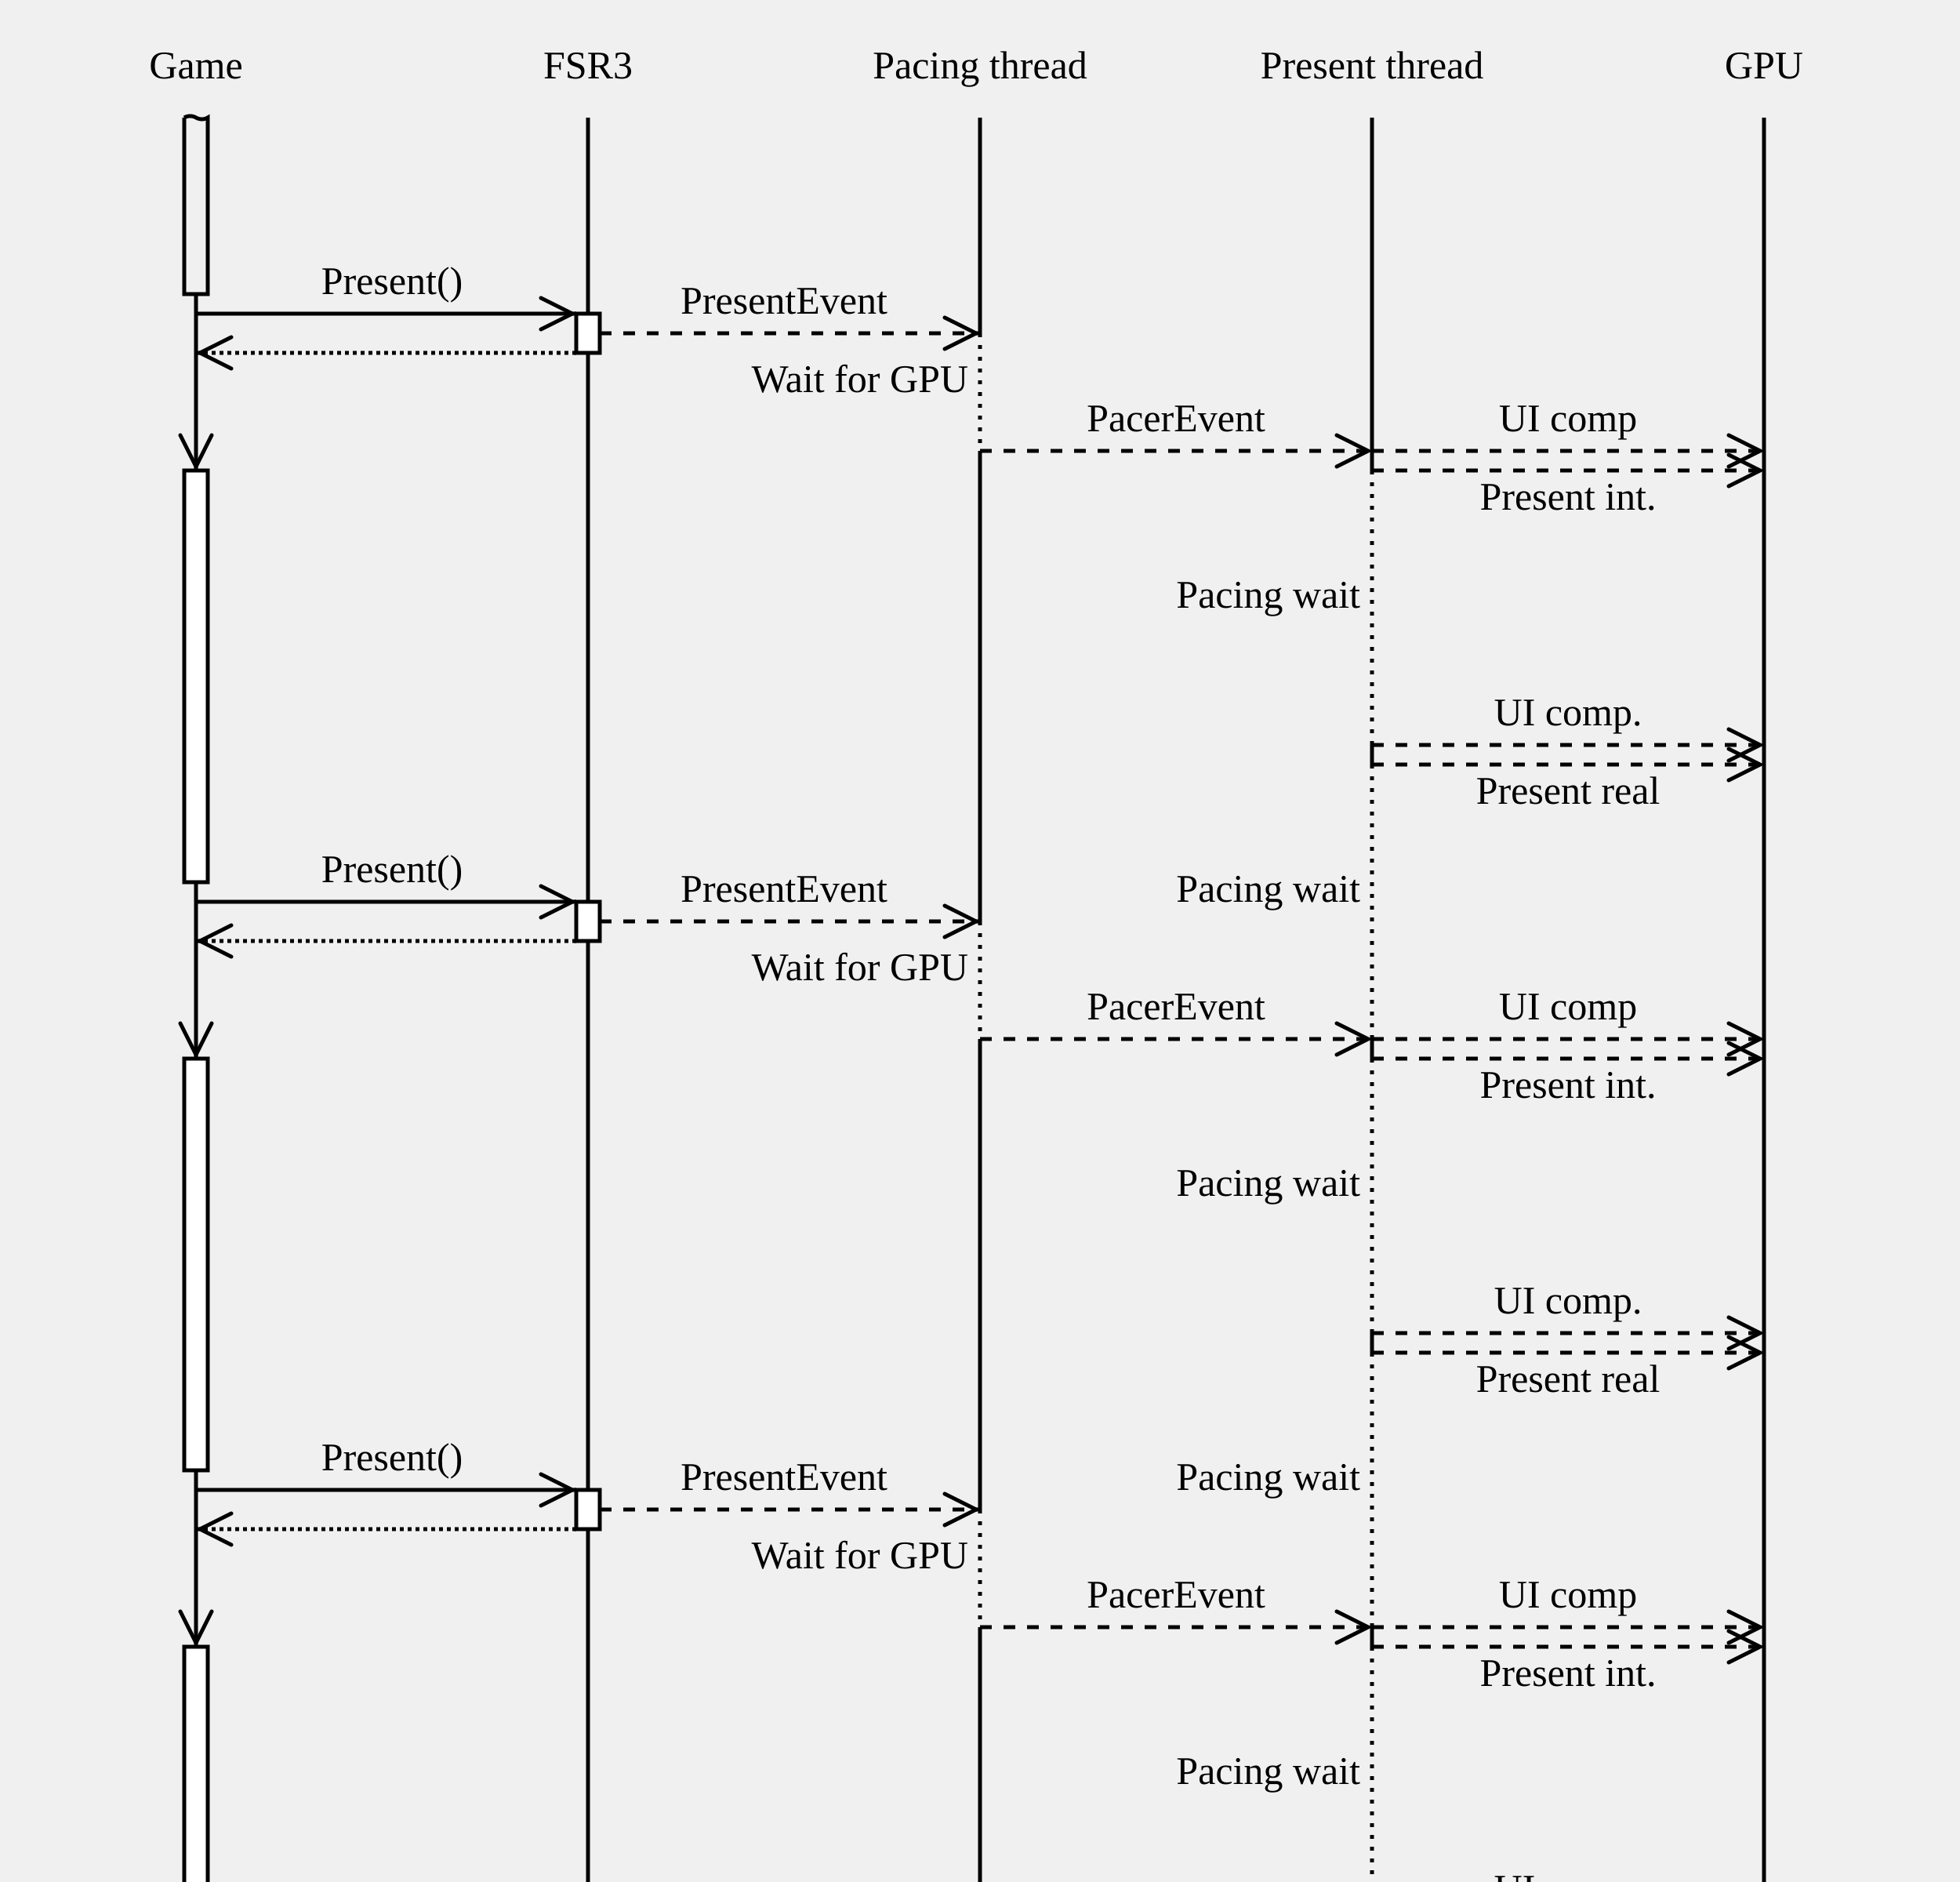
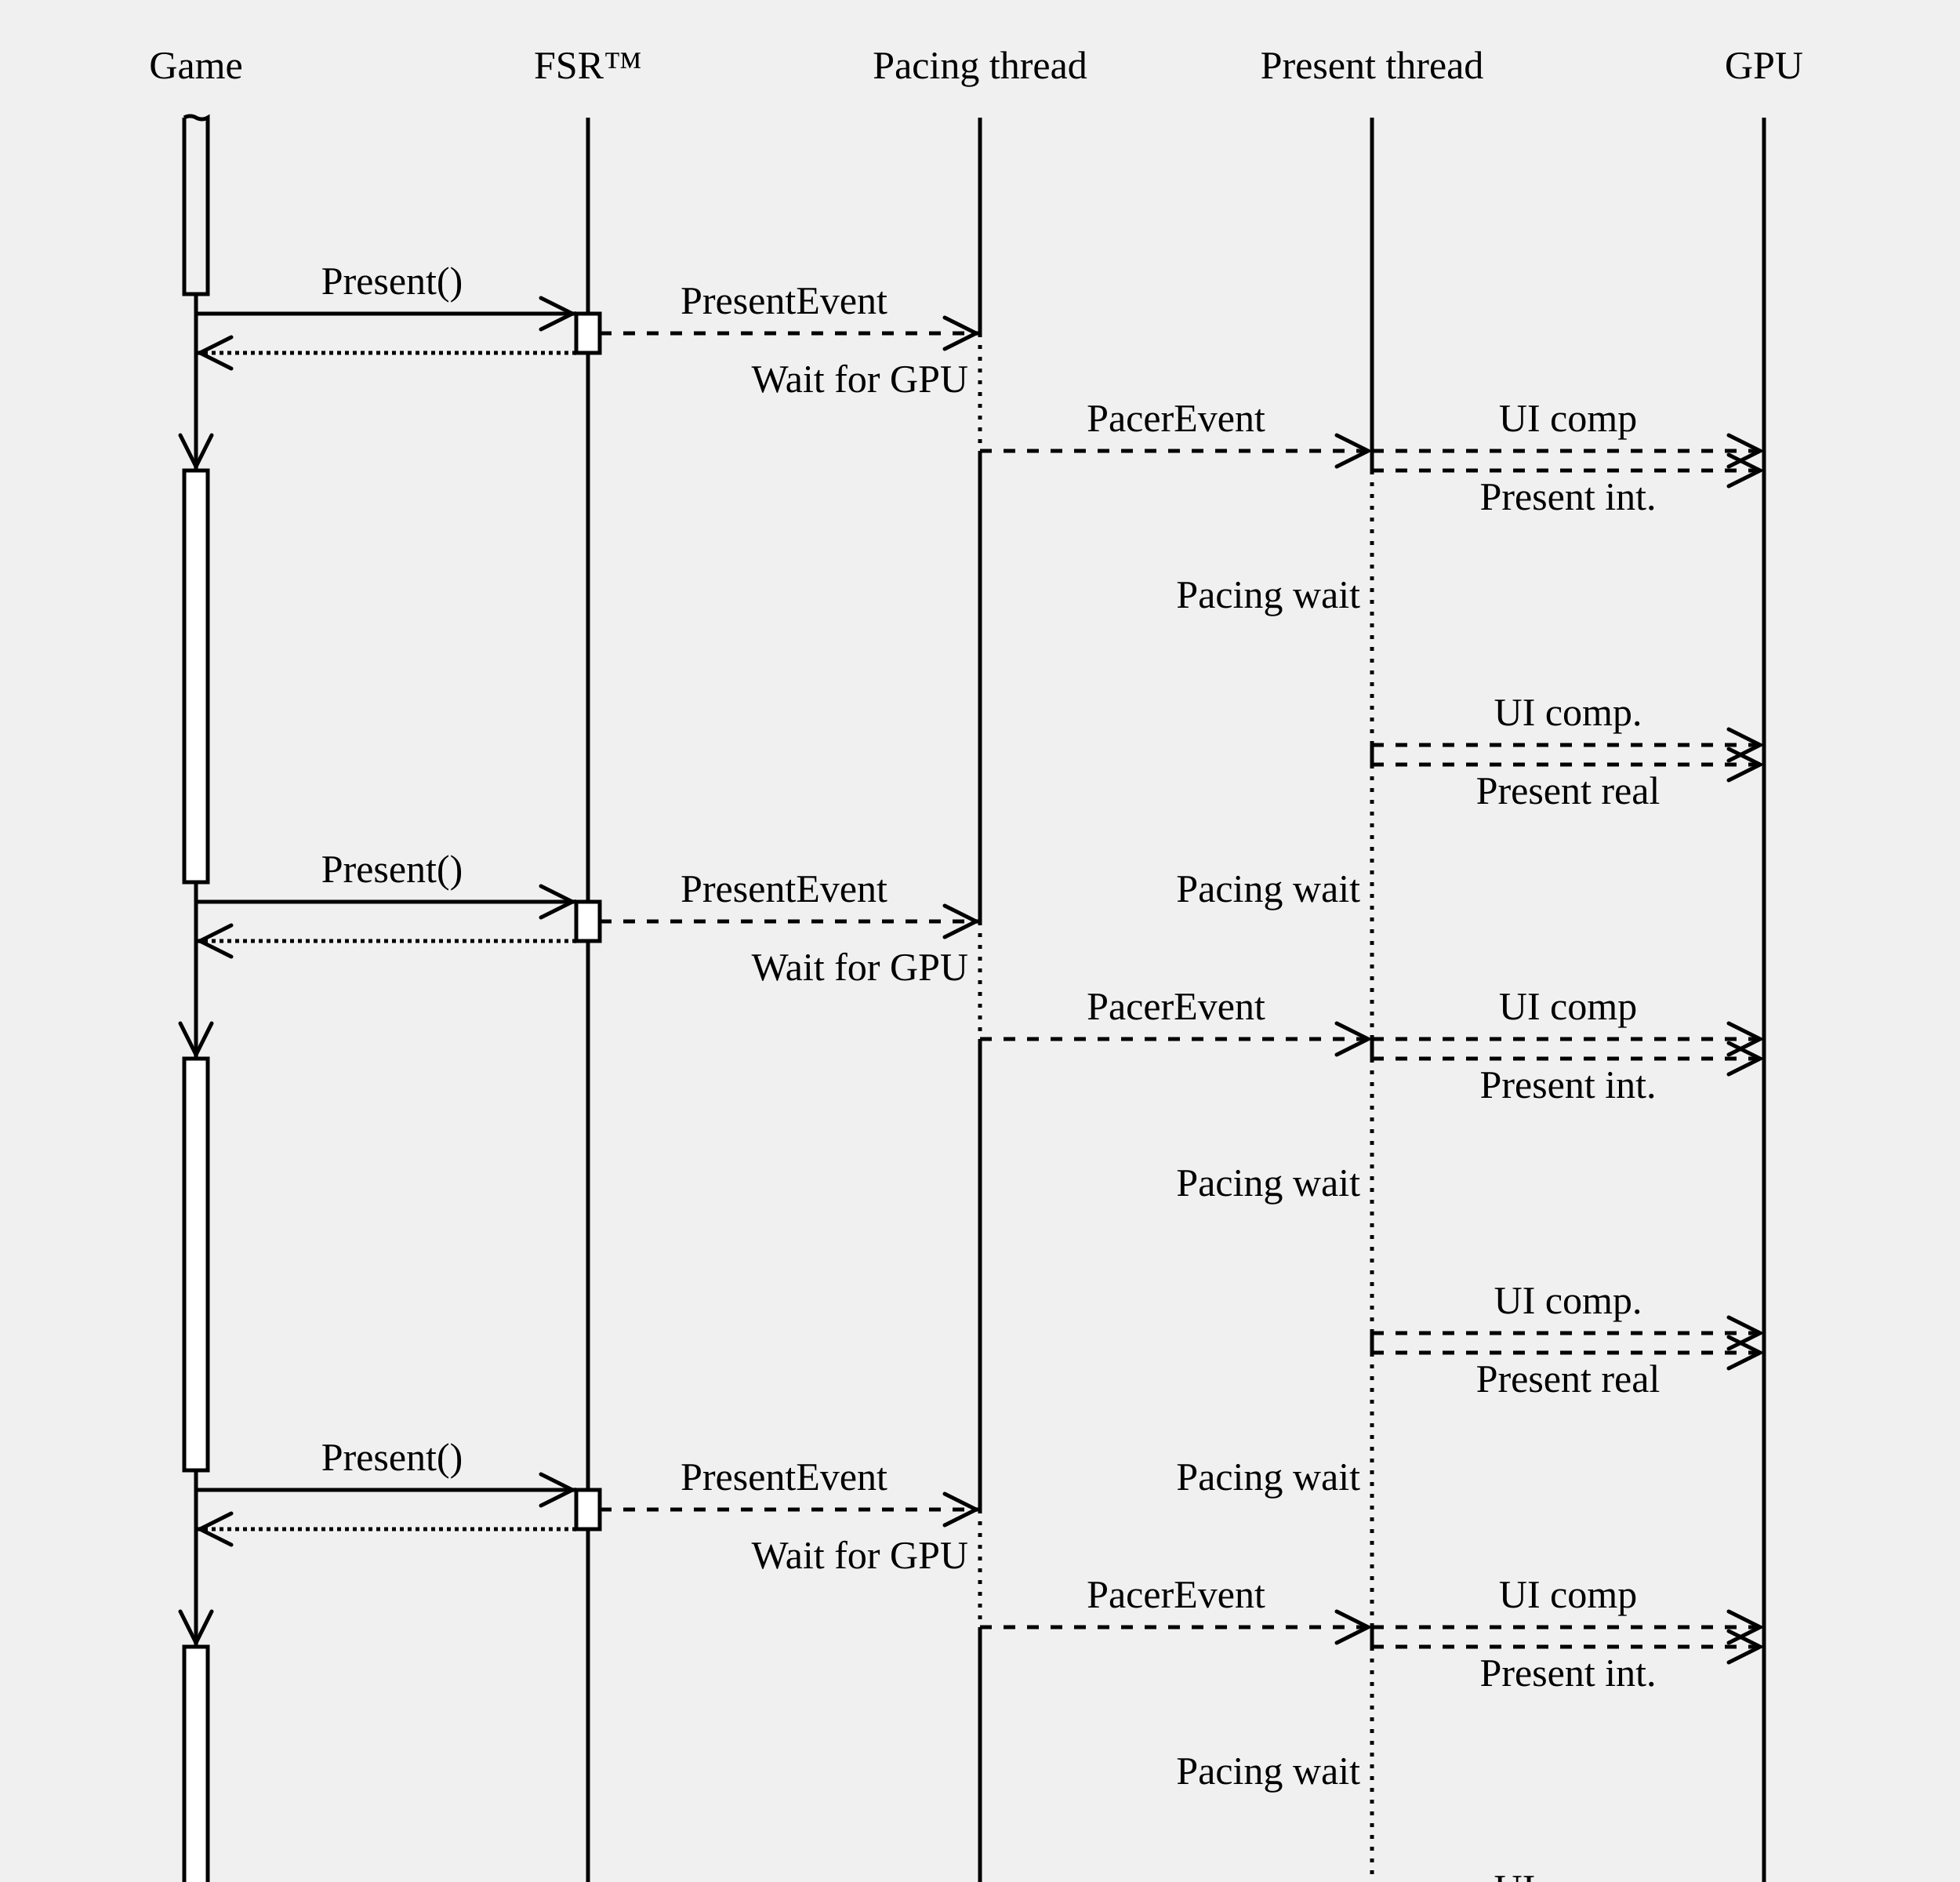
<svg xmlns="http://www.w3.org/2000/svg" version="1.1" viewBox="0 0 500 480" style="background:white; font-size:10">
  <defs>
    <marker id="arrow" viewBox="0 0 10 10" refX="10" refY="5" markerWidth="10" markerHeight="10" orient="auto-start-reverse">
      <path d="M 1 1 9 5 1 9" stroke="black" fill="none" stroke-linecap="round" />
    </marker>
  </defs>
  <text x="50" y="20" text-anchor="middle">Game</text>
-   <text x="150" y="20" text-anchor="middle">FSR3</text>
+   <text x="150" y="20" text-anchor="middle">FSR™</text>
  <text x="250" y="20" text-anchor="middle">Pacing thread</text>
  <text x="350" y="20" text-anchor="middle">Present thread</text>
  <text x="450" y="20" text-anchor="middle">GPU</text>
  <path d="M50,75V90m0,135v15m0,135v15M150,30V500M250,30V85m0,30v120m0,30v120m0,30v120M350,30V115M450,30V500" stroke="black" />
  <path d="M47 30 v45h6v-45 a 3 3 180 0 1 -3 0 a 3 3 180 0 0 -3 0" stroke="black" fill="none" />
  <g id="frame-arrows">
    <path d="M50,90v30" stroke="black" marker-end="url(#arrow)" />
    <rect x="47" y="120" width="6" height="105" fill="white" stroke="black" />
    <text text-anchor="middle" x="100" y="75">Present()</text>
    <path d="M50 80 h97" marker-end="url(#arrow)" stroke="black" />
    <rect x="147" y="80" width="6" height="10" fill="white" stroke="black" />
    <path d="M147 90 h-97" marker-end="url(#arrow)" stroke="black" stroke-dasharray="1" />
    <text text-anchor="middle" x="200" y="80">PresentEvent</text>
    <path d="M153 85 h97" marker-end="url(#arrow)" stroke="black" stroke-dasharray="3" />
    <text text-anchor="end" x="247" y="100">Wait for GPU</text>
    <path d="M250 85 v30" stroke="black" stroke-dasharray="1 2" />
    <text text-anchor="middle" x="300" y="110">PacerEvent</text>
    <path d="M250 115 h100" marker-end="url(#arrow)" stroke="black" stroke-dasharray="3" />
    <text text-anchor="middle" x="400" y="110">UI comp</text>
    <path d="M350 115 h100" marker-end="url(#arrow)" stroke="black" stroke-dasharray="3" />
    <path d="M350 120 h100" marker-end="url(#arrow)" stroke="black" stroke-dasharray="3" />
    <text text-anchor="middle" x="400" y="130">Present int.</text>
    <text text-anchor="end" x="347" y="155">Pacing wait</text>
    <path d="M350 115 v5" stroke="black" />
    <path d="M350 120 v70" stroke="black" stroke-dasharray="1 2" />
    <path d="M350 190 v5" stroke="black" />
    <path d="M350 195 v70" stroke="black" stroke-dasharray="1 2" />
    <text text-anchor="middle" x="400" y="185">UI comp.</text>
    <path d="M350 190 h100" marker-end="url(#arrow)" stroke="black" stroke-dasharray="3" />
    <path d="M350 195 h100" marker-end="url(#arrow)" stroke="black" stroke-dasharray="3" />
    <text text-anchor="middle" x="400" y="205">Present real</text>
    <text text-anchor="end" x="347" y="230">Pacing wait</text>
  </g>
  <use href="#frame-arrows" y="150" />
  <use href="#frame-arrows" y="300" />
</svg>
